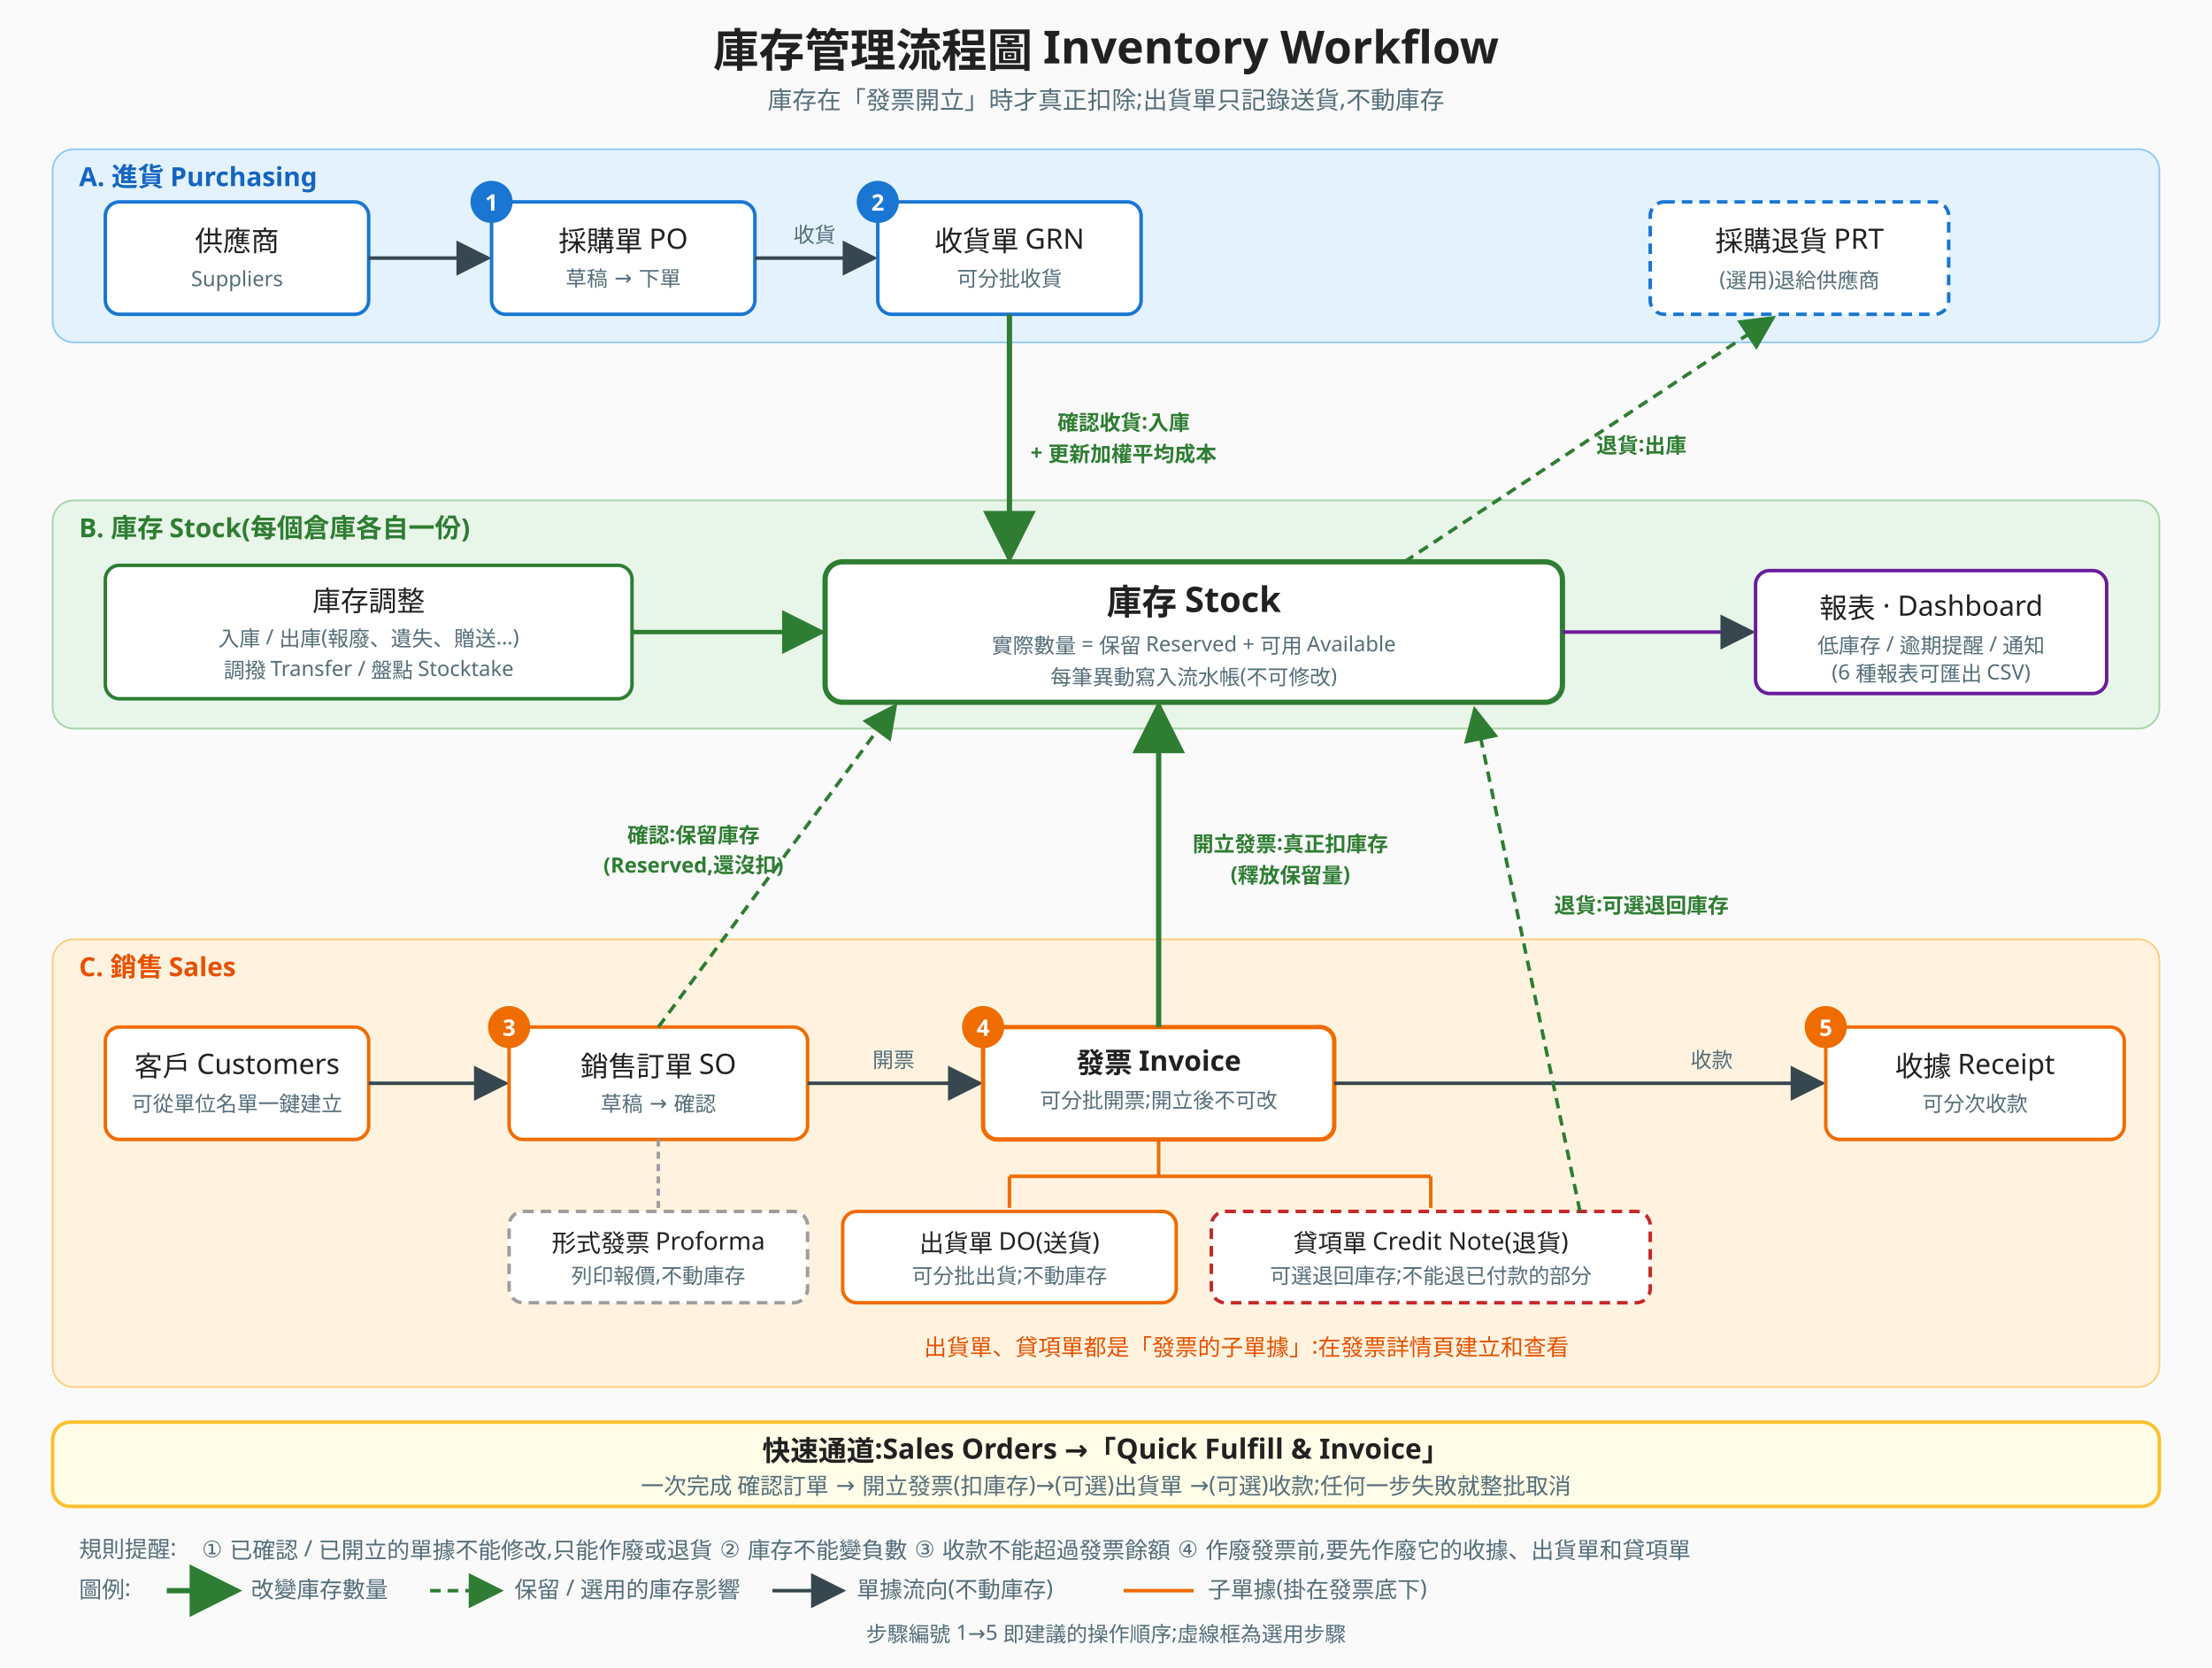
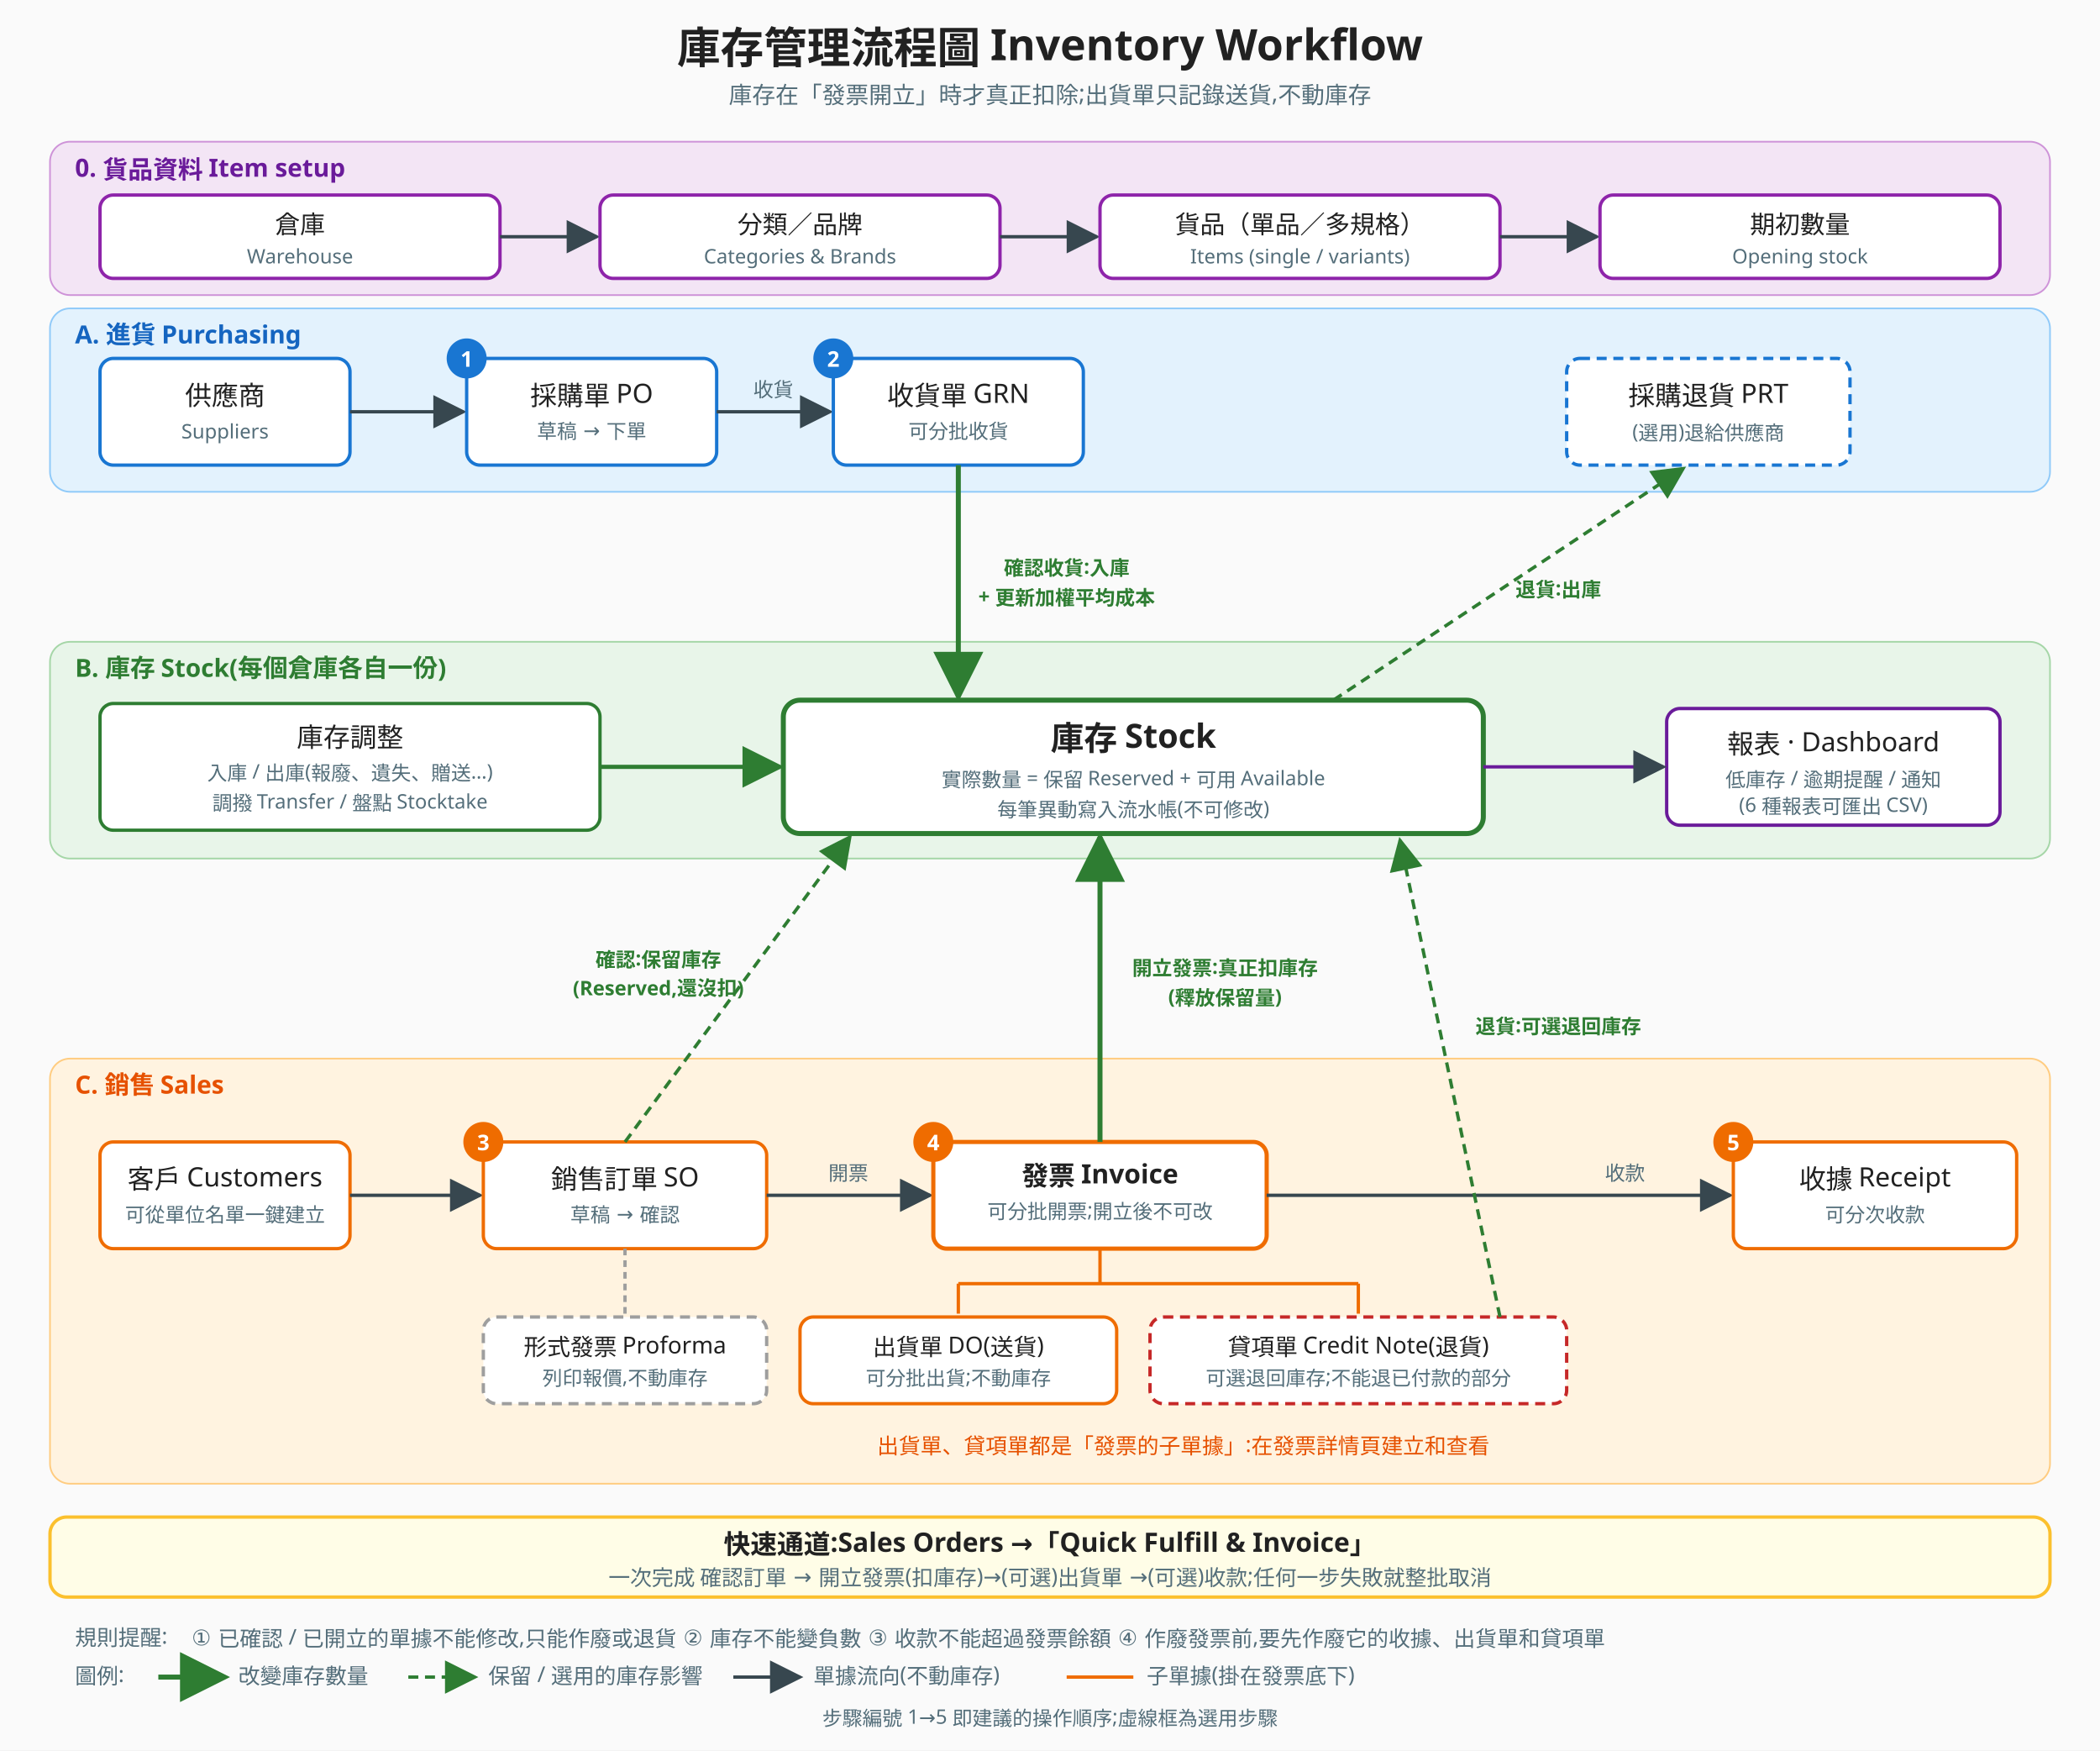
- <svg xmlns="http://www.w3.org/2000/svg" width="1260" height="950" viewBox="0 0 1260 950" font-family="'Microsoft JhengHei','PingFang TC','Noto Sans TC',sans-serif">
+ <svg xmlns="http://www.w3.org/2000/svg" width="1260" height="1050" viewBox="0 0 1260 1050" font-family="'Microsoft JhengHei','PingFang TC','Noto Sans TC',sans-serif">
  <defs>
    <marker id="arr" markerWidth="10" markerHeight="10" refX="9" refY="5" orient="auto">
      <path d="M0,0 L10,5 L0,10 z" fill="#37474f" />
    </marker>
    <marker id="arrG" markerWidth="10" markerHeight="10" refX="9" refY="5" orient="auto">
      <path d="M0,0 L10,5 L0,10 z" fill="#2e7d32" />
    </marker>
    <style>
      .t{font-size:16px;fill:#212121;text-anchor:middle}
      .s{font-size:12px;fill:#546e7a;text-anchor:middle}
      .h{font-size:20px;font-weight:bold;fill:#212121}
      .lbl{font-size:12px;fill:#2e7d32;text-anchor:middle;font-weight:bold}
      .num{font-size:13px;font-weight:bold;fill:#fff;text-anchor:middle}
    </style>
  </defs>
-   <rect width="1260" height="950" fill="#fafafa" />
+   <rect width="1260" height="1050" fill="#fafafa" />
  <text x="630" y="38" class="h" text-anchor="middle" style="font-size:26px">庫存管理流程圖 Inventory Workflow</text>
  <text x="630" y="62" class="s" style="font-size:14px">庫存在「發票開立」時才真正扣除;出貨單只記錄送貨,不動庫存</text>
-   <rect x="30" y="85" width="1200" height="110" rx="12" fill="#e3f2fd" stroke="#90caf9" />
-   <text x="45" y="106" class="h" style="font-size:15px;fill:#1565c0">A. 進貨 Purchasing</text>
-   <rect x="30" y="285" width="1200" height="130" rx="12" fill="#e8f5e9" stroke="#a5d6a7" />
-   <text x="45" y="306" class="h" style="font-size:15px;fill:#2e7d32">B. 庫存 Stock(每個倉庫各自一份)</text>
-   <rect x="30" y="535" width="1200" height="255" rx="12" fill="#fff3e0" stroke="#ffcc80" />
-   <text x="45" y="556" class="h" style="font-size:15px;fill:#e65100">C. 銷售 Sales</text>
-   <rect x="60" y="115" width="150" height="64" rx="8" fill="#fff" stroke="#1976d2" stroke-width="2" />
-   <text x="135" y="143" class="t">供應商</text>
-   <text x="135" y="163" class="s">Suppliers</text>
-   <line x1="210" y1="147" x2="278" y2="147" stroke="#37474f" stroke-width="2" marker-end="url(#arr)" />
-   <rect x="280" y="115" width="150" height="64" rx="8" fill="#fff" stroke="#1976d2" stroke-width="2" />
-   <text x="355" y="143" class="t">採購單 PO</text>
-   <text x="355" y="163" class="s">草稿 → 下單</text>
-   <circle cx="280" cy="115" r="12" fill="#1976d2" />
-   <text x="280" y="120" class="num">1</text>
-   <line x1="430" y1="147" x2="498" y2="147" stroke="#37474f" stroke-width="2" marker-end="url(#arr)" />
-   <text x="464" y="138" class="s">收貨</text>
-   <rect x="500" y="115" width="150" height="64" rx="8" fill="#fff" stroke="#1976d2" stroke-width="2" />
-   <text x="575" y="143" class="t">收貨單 GRN</text>
-   <text x="575" y="163" class="s">可分批收貨</text>
-   <circle cx="500" cy="115" r="12" fill="#1976d2" />
-   <text x="500" y="120" class="num">2</text>
-   <rect x="940" y="115" width="170" height="64" rx="8" fill="#fff" stroke="#1976d2" stroke-width="2" stroke-dasharray="6 4" />
-   <text x="1025" y="143" class="t">採購退貨 PRT</text>
-   <text x="1025" y="163" class="s">(選用)退給供應商</text>
-   <rect x="470" y="320" width="420" height="80" rx="10" fill="#fff" stroke="#2e7d32" stroke-width="3" />
-   <text x="680" y="350" class="t" style="font-size:20px;font-weight:bold">庫存 Stock</text>
-   <text x="680" y="372" class="s">實際數量 = 保留 Reserved + 可用 Available</text>
-   <text x="680" y="390" class="s">每筆異動寫入流水帳(不可修改)</text>
-   <line x1="575" y1="179" x2="575" y2="318" stroke="#2e7d32" stroke-width="3" marker-end="url(#arrG)" />
-   <text x="640" y="245" class="lbl">確認收貨:入庫</text>
-   <text x="640" y="262" class="lbl">+ 更新加權平均成本</text>
-   <line x1="800" y1="320" x2="1010" y2="181" stroke="#2e7d32" stroke-width="2" stroke-dasharray="6 4" marker-end="url(#arrG)" />
-   <text x="935" y="258" class="lbl">退貨:出庫</text>
-   <rect x="60" y="322" width="300" height="76" rx="8" fill="#fff" stroke="#2e7d32" stroke-width="2" />
-   <text x="210" y="348" class="t">庫存調整</text>
-   <text x="210" y="368" class="s">入庫 / 出庫(報廢、遺失、贈送…)</text>
-   <text x="210" y="386" class="s">調撥 Transfer / 盤點 Stocktake</text>
-   <line x1="360" y1="360" x2="468" y2="360" stroke="#2e7d32" stroke-width="2.5" marker-end="url(#arrG)" />
-   <rect x="1000" y="325" width="200" height="70" rx="8" fill="#fff" stroke="#6a1b9a" stroke-width="2" />
-   <text x="1100" y="352" class="t">報表 · Dashboard</text>
-   <text x="1100" y="372" class="s">低庫存 / 逾期提醒 / 通知</text>
-   <text x="1100" y="387" class="s">(6 種報表可匯出 CSV)</text>
-   <line x1="890" y1="360" x2="998" y2="360" stroke="#6a1b9a" stroke-width="2" marker-end="url(#arr)" />
-   <rect x="60" y="585" width="150" height="64" rx="8" fill="#fff" stroke="#ef6c00" stroke-width="2" />
-   <text x="135" y="613" class="t">客戶 Customers</text>
-   <text x="135" y="633" class="s">可從單位名單一鍵建立</text>
-   <line x1="210" y1="617" x2="288" y2="617" stroke="#37474f" stroke-width="2" marker-end="url(#arr)" />
-   <rect x="290" y="585" width="170" height="64" rx="8" fill="#fff" stroke="#ef6c00" stroke-width="2" />
-   <text x="375" y="613" class="t">銷售訂單 SO</text>
-   <text x="375" y="633" class="s">草稿 → 確認</text>
-   <circle cx="290" cy="585" r="12" fill="#ef6c00" />
-   <text x="290" y="590" class="num">3</text>
-   <line x1="375" y1="585" x2="510" y2="402" stroke="#2e7d32" stroke-width="2" stroke-dasharray="6 4" marker-end="url(#arrG)" />
-   <text x="395" y="480" class="lbl">確認:保留庫存</text>
-   <text x="395" y="497" class="lbl">(Reserved,還沒扣)</text>
-   <line x1="460" y1="617" x2="558" y2="617" stroke="#37474f" stroke-width="2" marker-end="url(#arr)" />
-   <text x="509" y="608" class="s">開票</text>
-   <rect x="560" y="585" width="200" height="64" rx="8" fill="#fff" stroke="#ef6c00" stroke-width="2.5" />
-   <text x="660" y="611" class="t" style="font-weight:bold">發票 Invoice</text>
-   <text x="660" y="631" class="s">可分批開票;開立後不可改</text>
-   <circle cx="560" cy="585" r="12" fill="#ef6c00" />
-   <text x="560" y="590" class="num">4</text>
-   <line x1="660" y1="585" x2="660" y2="402" stroke="#2e7d32" stroke-width="3" marker-end="url(#arrG)" />
-   <text x="735" y="485" class="lbl">開立發票:真正扣庫存</text>
-   <text x="735" y="502" class="lbl">(釋放保留量)</text>
-   <line x1="760" y1="617" x2="1038" y2="617" stroke="#37474f" stroke-width="2" marker-end="url(#arr)" />
-   <text x="975" y="608" class="s">收款</text>
-   <rect x="1040" y="585" width="170" height="64" rx="8" fill="#fff" stroke="#ef6c00" stroke-width="2" />
-   <text x="1125" y="613" class="t">收據 Receipt</text>
-   <text x="1125" y="633" class="s">可分次收款</text>
-   <circle cx="1040" cy="585" r="12" fill="#ef6c00" />
-   <text x="1040" y="590" class="num">5</text>
-   <rect x="290" y="690" width="170" height="52" rx="8" fill="#fff" stroke="#9e9e9e" stroke-width="2" stroke-dasharray="6 4" />
-   <text x="375" y="713" class="t" style="font-size:14px">形式發票 Proforma</text>
-   <text x="375" y="731" class="s">列印報價,不動庫存</text>
-   <line x1="375" y1="649" x2="375" y2="688" stroke="#9e9e9e" stroke-width="2" stroke-dasharray="4 3" />
-   <line x1="660" y1="649" x2="660" y2="670" stroke="#ef6c00" stroke-width="2" />
-   <line x1="575" y1="670" x2="815" y2="670" stroke="#ef6c00" stroke-width="2" />
-   <line x1="575" y1="670" x2="575" y2="688" stroke="#ef6c00" stroke-width="2" />
-   <line x1="815" y1="670" x2="815" y2="688" stroke="#ef6c00" stroke-width="2" />
-   <rect x="480" y="690" width="190" height="52" rx="8" fill="#fff" stroke="#ef6c00" stroke-width="2" />
-   <text x="575" y="713" class="t" style="font-size:14px">出貨單 DO(送貨)</text>
-   <text x="575" y="731" class="s">可分批出貨;不動庫存</text>
-   <rect x="690" y="690" width="250" height="52" rx="8" fill="#fff" stroke="#c62828" stroke-width="2" stroke-dasharray="6 4" />
-   <text x="815" y="713" class="t" style="font-size:14px">貸項單 Credit Note(退貨)</text>
-   <text x="815" y="731" class="s">可選退回庫存;不能退已付款的部分</text>
-   <line x1="900" y1="690" x2="840" y2="404" stroke="#2e7d32" stroke-width="2" stroke-dasharray="6 4" marker-end="url(#arrG)" />
-   <text x="935" y="520" class="lbl">退貨:可選退回庫存</text>
-   <text x="710" y="772" class="s" style="font-size:13px;fill:#e65100">出貨單、貸項單都是「發票的子單據」:在發票詳情頁建立和查看</text>
-   <rect x="30" y="810" width="1200" height="48" rx="10" fill="#fffde7" stroke="#fbc02d" stroke-width="2" />
-   <text x="630" y="832" class="t" style="font-weight:bold">快速通道:Sales Orders →「Quick Fulfill &amp; Invoice」</text>
-   <text x="630" y="851" class="s" style="font-size:13px">一次完成 確認訂單 → 開立發票(扣庫存)→(可選)出貨單 →(可選)收款;任何一步失敗就整批取消</text>
-   <text x="45" y="887" class="s" style="text-anchor:start;font-size:13px">規則提醒:</text>
-   <text x="115" y="887" class="s" style="text-anchor:start;font-size:13px">① 已確認 / 已開立的單據不能修改,只能作廢或退貨  ② 庫存不能變負數  ③ 收款不能超過發票餘額  ④ 作廢發票前,要先作廢它的收據、出貨單和貸項單</text>
-   <text x="45" y="910" class="s" style="text-anchor:start;font-size:13px">圖例:</text>
-   <line x1="95" y1="906" x2="135" y2="906" stroke="#2e7d32" stroke-width="3" marker-end="url(#arrG)" />
-   <text x="143" y="910" class="s" style="text-anchor:start;font-size:13px">改變庫存數量</text>
-   <line x1="245" y1="906" x2="285" y2="906" stroke="#2e7d32" stroke-width="2" stroke-dasharray="6 4" marker-end="url(#arrG)" />
-   <text x="293" y="910" class="s" style="text-anchor:start;font-size:13px">保留 / 選用的庫存影響</text>
-   <line x1="440" y1="906" x2="480" y2="906" stroke="#37474f" stroke-width="2" marker-end="url(#arr)" />
-   <text x="488" y="910" class="s" style="text-anchor:start;font-size:13px">單據流向(不動庫存)</text>
-   <line x1="640" y1="906" x2="680" y2="906" stroke="#ef6c00" stroke-width="2" />
-   <text x="688" y="910" class="s" style="text-anchor:start;font-size:13px">子單據(掛在發票底下)</text>
-   <text x="630" y="935" class="s" style="font-size:12px">步驟編號 1→5 即建議的操作順序;虛線框為選用步驟</text>
+   <rect x="30" y="85" width="1200" height="92" rx="12" fill="#f3e5f5" stroke="#ce93d8" />
+   <text x="45" y="106" class="h" style="font-size:15px;fill:#6a1b9a">0. 貨品資料 Item setup</text>
+   <rect x="60" y="117" width="240" height="50" rx="8" fill="#fff" stroke="#8e24aa" stroke-width="2" />
+   <text x="180" y="140" class="t" style="font-size:15px">倉庫</text>
+   <text x="180" y="158" class="s">Warehouse</text>
+   <line x1="300" y1="142" x2="358" y2="142" stroke="#37474f" stroke-width="2" marker-end="url(#arr)" />
+   <rect x="360" y="117" width="240" height="50" rx="8" fill="#fff" stroke="#8e24aa" stroke-width="2" />
+   <text x="480" y="140" class="t" style="font-size:15px">分類／品牌</text>
+   <text x="480" y="158" class="s">Categories &amp; Brands</text>
+   <line x1="600" y1="142" x2="658" y2="142" stroke="#37474f" stroke-width="2" marker-end="url(#arr)" />
+   <rect x="660" y="117" width="240" height="50" rx="8" fill="#fff" stroke="#8e24aa" stroke-width="2" />
+   <text x="780" y="140" class="t" style="font-size:15px">貨品（單品／多規格）</text>
+   <text x="780" y="158" class="s">Items (single / variants)</text>
+   <line x1="900" y1="142" x2="958" y2="142" stroke="#37474f" stroke-width="2" marker-end="url(#arr)" />
+   <rect x="960" y="117" width="240" height="50" rx="8" fill="#fff" stroke="#8e24aa" stroke-width="2" />
+   <text x="1080" y="140" class="t" style="font-size:15px">期初數量</text>
+   <text x="1080" y="158" class="s">Opening stock</text>
+   <g transform="translate(0,100)">
+     <rect x="30" y="85" width="1200" height="110" rx="12" fill="#e3f2fd" stroke="#90caf9" />
+     <text x="45" y="106" class="h" style="font-size:15px;fill:#1565c0">A. 進貨 Purchasing</text>
+     <rect x="30" y="285" width="1200" height="130" rx="12" fill="#e8f5e9" stroke="#a5d6a7" />
+     <text x="45" y="306" class="h" style="font-size:15px;fill:#2e7d32">B. 庫存 Stock(每個倉庫各自一份)</text>
+     <rect x="30" y="535" width="1200" height="255" rx="12" fill="#fff3e0" stroke="#ffcc80" />
+     <text x="45" y="556" class="h" style="font-size:15px;fill:#e65100">C. 銷售 Sales</text>
+     <rect x="60" y="115" width="150" height="64" rx="8" fill="#fff" stroke="#1976d2" stroke-width="2" />
+     <text x="135" y="143" class="t">供應商</text>
+     <text x="135" y="163" class="s">Suppliers</text>
+     <line x1="210" y1="147" x2="278" y2="147" stroke="#37474f" stroke-width="2" marker-end="url(#arr)" />
+     <rect x="280" y="115" width="150" height="64" rx="8" fill="#fff" stroke="#1976d2" stroke-width="2" />
+     <text x="355" y="143" class="t">採購單 PO</text>
+     <text x="355" y="163" class="s">草稿 → 下單</text>
+     <circle cx="280" cy="115" r="12" fill="#1976d2" />
+     <text x="280" y="120" class="num">1</text>
+     <line x1="430" y1="147" x2="498" y2="147" stroke="#37474f" stroke-width="2" marker-end="url(#arr)" />
+     <text x="464" y="138" class="s">收貨</text>
+     <rect x="500" y="115" width="150" height="64" rx="8" fill="#fff" stroke="#1976d2" stroke-width="2" />
+     <text x="575" y="143" class="t">收貨單 GRN</text>
+     <text x="575" y="163" class="s">可分批收貨</text>
+     <circle cx="500" cy="115" r="12" fill="#1976d2" />
+     <text x="500" y="120" class="num">2</text>
+     <rect x="940" y="115" width="170" height="64" rx="8" fill="#fff" stroke="#1976d2" stroke-width="2" stroke-dasharray="6 4" />
+     <text x="1025" y="143" class="t">採購退貨 PRT</text>
+     <text x="1025" y="163" class="s">(選用)退給供應商</text>
+     <rect x="470" y="320" width="420" height="80" rx="10" fill="#fff" stroke="#2e7d32" stroke-width="3" />
+     <text x="680" y="350" class="t" style="font-size:20px;font-weight:bold">庫存 Stock</text>
+     <text x="680" y="372" class="s">實際數量 = 保留 Reserved + 可用 Available</text>
+     <text x="680" y="390" class="s">每筆異動寫入流水帳(不可修改)</text>
+     <line x1="575" y1="179" x2="575" y2="318" stroke="#2e7d32" stroke-width="3" marker-end="url(#arrG)" />
+     <text x="640" y="245" class="lbl">確認收貨:入庫</text>
+     <text x="640" y="262" class="lbl">+ 更新加權平均成本</text>
+     <line x1="800" y1="320" x2="1010" y2="181" stroke="#2e7d32" stroke-width="2" stroke-dasharray="6 4" marker-end="url(#arrG)" />
+     <text x="935" y="258" class="lbl">退貨:出庫</text>
+     <rect x="60" y="322" width="300" height="76" rx="8" fill="#fff" stroke="#2e7d32" stroke-width="2" />
+     <text x="210" y="348" class="t">庫存調整</text>
+     <text x="210" y="368" class="s">入庫 / 出庫(報廢、遺失、贈送…)</text>
+     <text x="210" y="386" class="s">調撥 Transfer / 盤點 Stocktake</text>
+     <line x1="360" y1="360" x2="468" y2="360" stroke="#2e7d32" stroke-width="2.5" marker-end="url(#arrG)" />
+     <rect x="1000" y="325" width="200" height="70" rx="8" fill="#fff" stroke="#6a1b9a" stroke-width="2" />
+     <text x="1100" y="352" class="t">報表 · Dashboard</text>
+     <text x="1100" y="372" class="s">低庫存 / 逾期提醒 / 通知</text>
+     <text x="1100" y="387" class="s">(6 種報表可匯出 CSV)</text>
+     <line x1="890" y1="360" x2="998" y2="360" stroke="#6a1b9a" stroke-width="2" marker-end="url(#arr)" />
+     <rect x="60" y="585" width="150" height="64" rx="8" fill="#fff" stroke="#ef6c00" stroke-width="2" />
+     <text x="135" y="613" class="t">客戶 Customers</text>
+     <text x="135" y="633" class="s">可從單位名單一鍵建立</text>
+     <line x1="210" y1="617" x2="288" y2="617" stroke="#37474f" stroke-width="2" marker-end="url(#arr)" />
+     <rect x="290" y="585" width="170" height="64" rx="8" fill="#fff" stroke="#ef6c00" stroke-width="2" />
+     <text x="375" y="613" class="t">銷售訂單 SO</text>
+     <text x="375" y="633" class="s">草稿 → 確認</text>
+     <circle cx="290" cy="585" r="12" fill="#ef6c00" />
+     <text x="290" y="590" class="num">3</text>
+     <line x1="375" y1="585" x2="510" y2="402" stroke="#2e7d32" stroke-width="2" stroke-dasharray="6 4" marker-end="url(#arrG)" />
+     <text x="395" y="480" class="lbl">確認:保留庫存</text>
+     <text x="395" y="497" class="lbl">(Reserved,還沒扣)</text>
+     <line x1="460" y1="617" x2="558" y2="617" stroke="#37474f" stroke-width="2" marker-end="url(#arr)" />
+     <text x="509" y="608" class="s">開票</text>
+     <rect x="560" y="585" width="200" height="64" rx="8" fill="#fff" stroke="#ef6c00" stroke-width="2.5" />
+     <text x="660" y="611" class="t" style="font-weight:bold">發票 Invoice</text>
+     <text x="660" y="631" class="s">可分批開票;開立後不可改</text>
+     <circle cx="560" cy="585" r="12" fill="#ef6c00" />
+     <text x="560" y="590" class="num">4</text>
+     <line x1="660" y1="585" x2="660" y2="402" stroke="#2e7d32" stroke-width="3" marker-end="url(#arrG)" />
+     <text x="735" y="485" class="lbl">開立發票:真正扣庫存</text>
+     <text x="735" y="502" class="lbl">(釋放保留量)</text>
+     <line x1="760" y1="617" x2="1038" y2="617" stroke="#37474f" stroke-width="2" marker-end="url(#arr)" />
+     <text x="975" y="608" class="s">收款</text>
+     <rect x="1040" y="585" width="170" height="64" rx="8" fill="#fff" stroke="#ef6c00" stroke-width="2" />
+     <text x="1125" y="613" class="t">收據 Receipt</text>
+     <text x="1125" y="633" class="s">可分次收款</text>
+     <circle cx="1040" cy="585" r="12" fill="#ef6c00" />
+     <text x="1040" y="590" class="num">5</text>
+     <rect x="290" y="690" width="170" height="52" rx="8" fill="#fff" stroke="#9e9e9e" stroke-width="2" stroke-dasharray="6 4" />
+     <text x="375" y="713" class="t" style="font-size:14px">形式發票 Proforma</text>
+     <text x="375" y="731" class="s">列印報價,不動庫存</text>
+     <line x1="375" y1="649" x2="375" y2="688" stroke="#9e9e9e" stroke-width="2" stroke-dasharray="4 3" />
+     <line x1="660" y1="649" x2="660" y2="670" stroke="#ef6c00" stroke-width="2" />
+     <line x1="575" y1="670" x2="815" y2="670" stroke="#ef6c00" stroke-width="2" />
+     <line x1="575" y1="670" x2="575" y2="688" stroke="#ef6c00" stroke-width="2" />
+     <line x1="815" y1="670" x2="815" y2="688" stroke="#ef6c00" stroke-width="2" />
+     <rect x="480" y="690" width="190" height="52" rx="8" fill="#fff" stroke="#ef6c00" stroke-width="2" />
+     <text x="575" y="713" class="t" style="font-size:14px">出貨單 DO(送貨)</text>
+     <text x="575" y="731" class="s">可分批出貨;不動庫存</text>
+     <rect x="690" y="690" width="250" height="52" rx="8" fill="#fff" stroke="#c62828" stroke-width="2" stroke-dasharray="6 4" />
+     <text x="815" y="713" class="t" style="font-size:14px">貸項單 Credit Note(退貨)</text>
+     <text x="815" y="731" class="s">可選退回庫存;不能退已付款的部分</text>
+     <line x1="900" y1="690" x2="840" y2="404" stroke="#2e7d32" stroke-width="2" stroke-dasharray="6 4" marker-end="url(#arrG)" />
+     <text x="935" y="520" class="lbl">退貨:可選退回庫存</text>
+     <text x="710" y="772" class="s" style="font-size:13px;fill:#e65100">出貨單、貸項單都是「發票的子單據」:在發票詳情頁建立和查看</text>
+     <rect x="30" y="810" width="1200" height="48" rx="10" fill="#fffde7" stroke="#fbc02d" stroke-width="2" />
+     <text x="630" y="832" class="t" style="font-weight:bold">快速通道:Sales Orders →「Quick Fulfill &amp; Invoice」</text>
+     <text x="630" y="851" class="s" style="font-size:13px">一次完成 確認訂單 → 開立發票(扣庫存)→(可選)出貨單 →(可選)收款;任何一步失敗就整批取消</text>
+     <text x="45" y="887" class="s" style="text-anchor:start;font-size:13px">規則提醒:</text>
+     <text x="115" y="887" class="s" style="text-anchor:start;font-size:13px">① 已確認 / 已開立的單據不能修改,只能作廢或退貨  ② 庫存不能變負數  ③ 收款不能超過發票餘額  ④ 作廢發票前,要先作廢它的收據、出貨單和貸項單</text>
+     <text x="45" y="910" class="s" style="text-anchor:start;font-size:13px">圖例:</text>
+     <line x1="95" y1="906" x2="135" y2="906" stroke="#2e7d32" stroke-width="3" marker-end="url(#arrG)" />
+     <text x="143" y="910" class="s" style="text-anchor:start;font-size:13px">改變庫存數量</text>
+     <line x1="245" y1="906" x2="285" y2="906" stroke="#2e7d32" stroke-width="2" stroke-dasharray="6 4" marker-end="url(#arrG)" />
+     <text x="293" y="910" class="s" style="text-anchor:start;font-size:13px">保留 / 選用的庫存影響</text>
+     <line x1="440" y1="906" x2="480" y2="906" stroke="#37474f" stroke-width="2" marker-end="url(#arr)" />
+     <text x="488" y="910" class="s" style="text-anchor:start;font-size:13px">單據流向(不動庫存)</text>
+     <line x1="640" y1="906" x2="680" y2="906" stroke="#ef6c00" stroke-width="2" />
+     <text x="688" y="910" class="s" style="text-anchor:start;font-size:13px">子單據(掛在發票底下)</text>
+     <text x="630" y="935" class="s" style="font-size:12px">步驟編號 1→5 即建議的操作順序;虛線框為選用步驟</text>
+   </g>
</svg>
